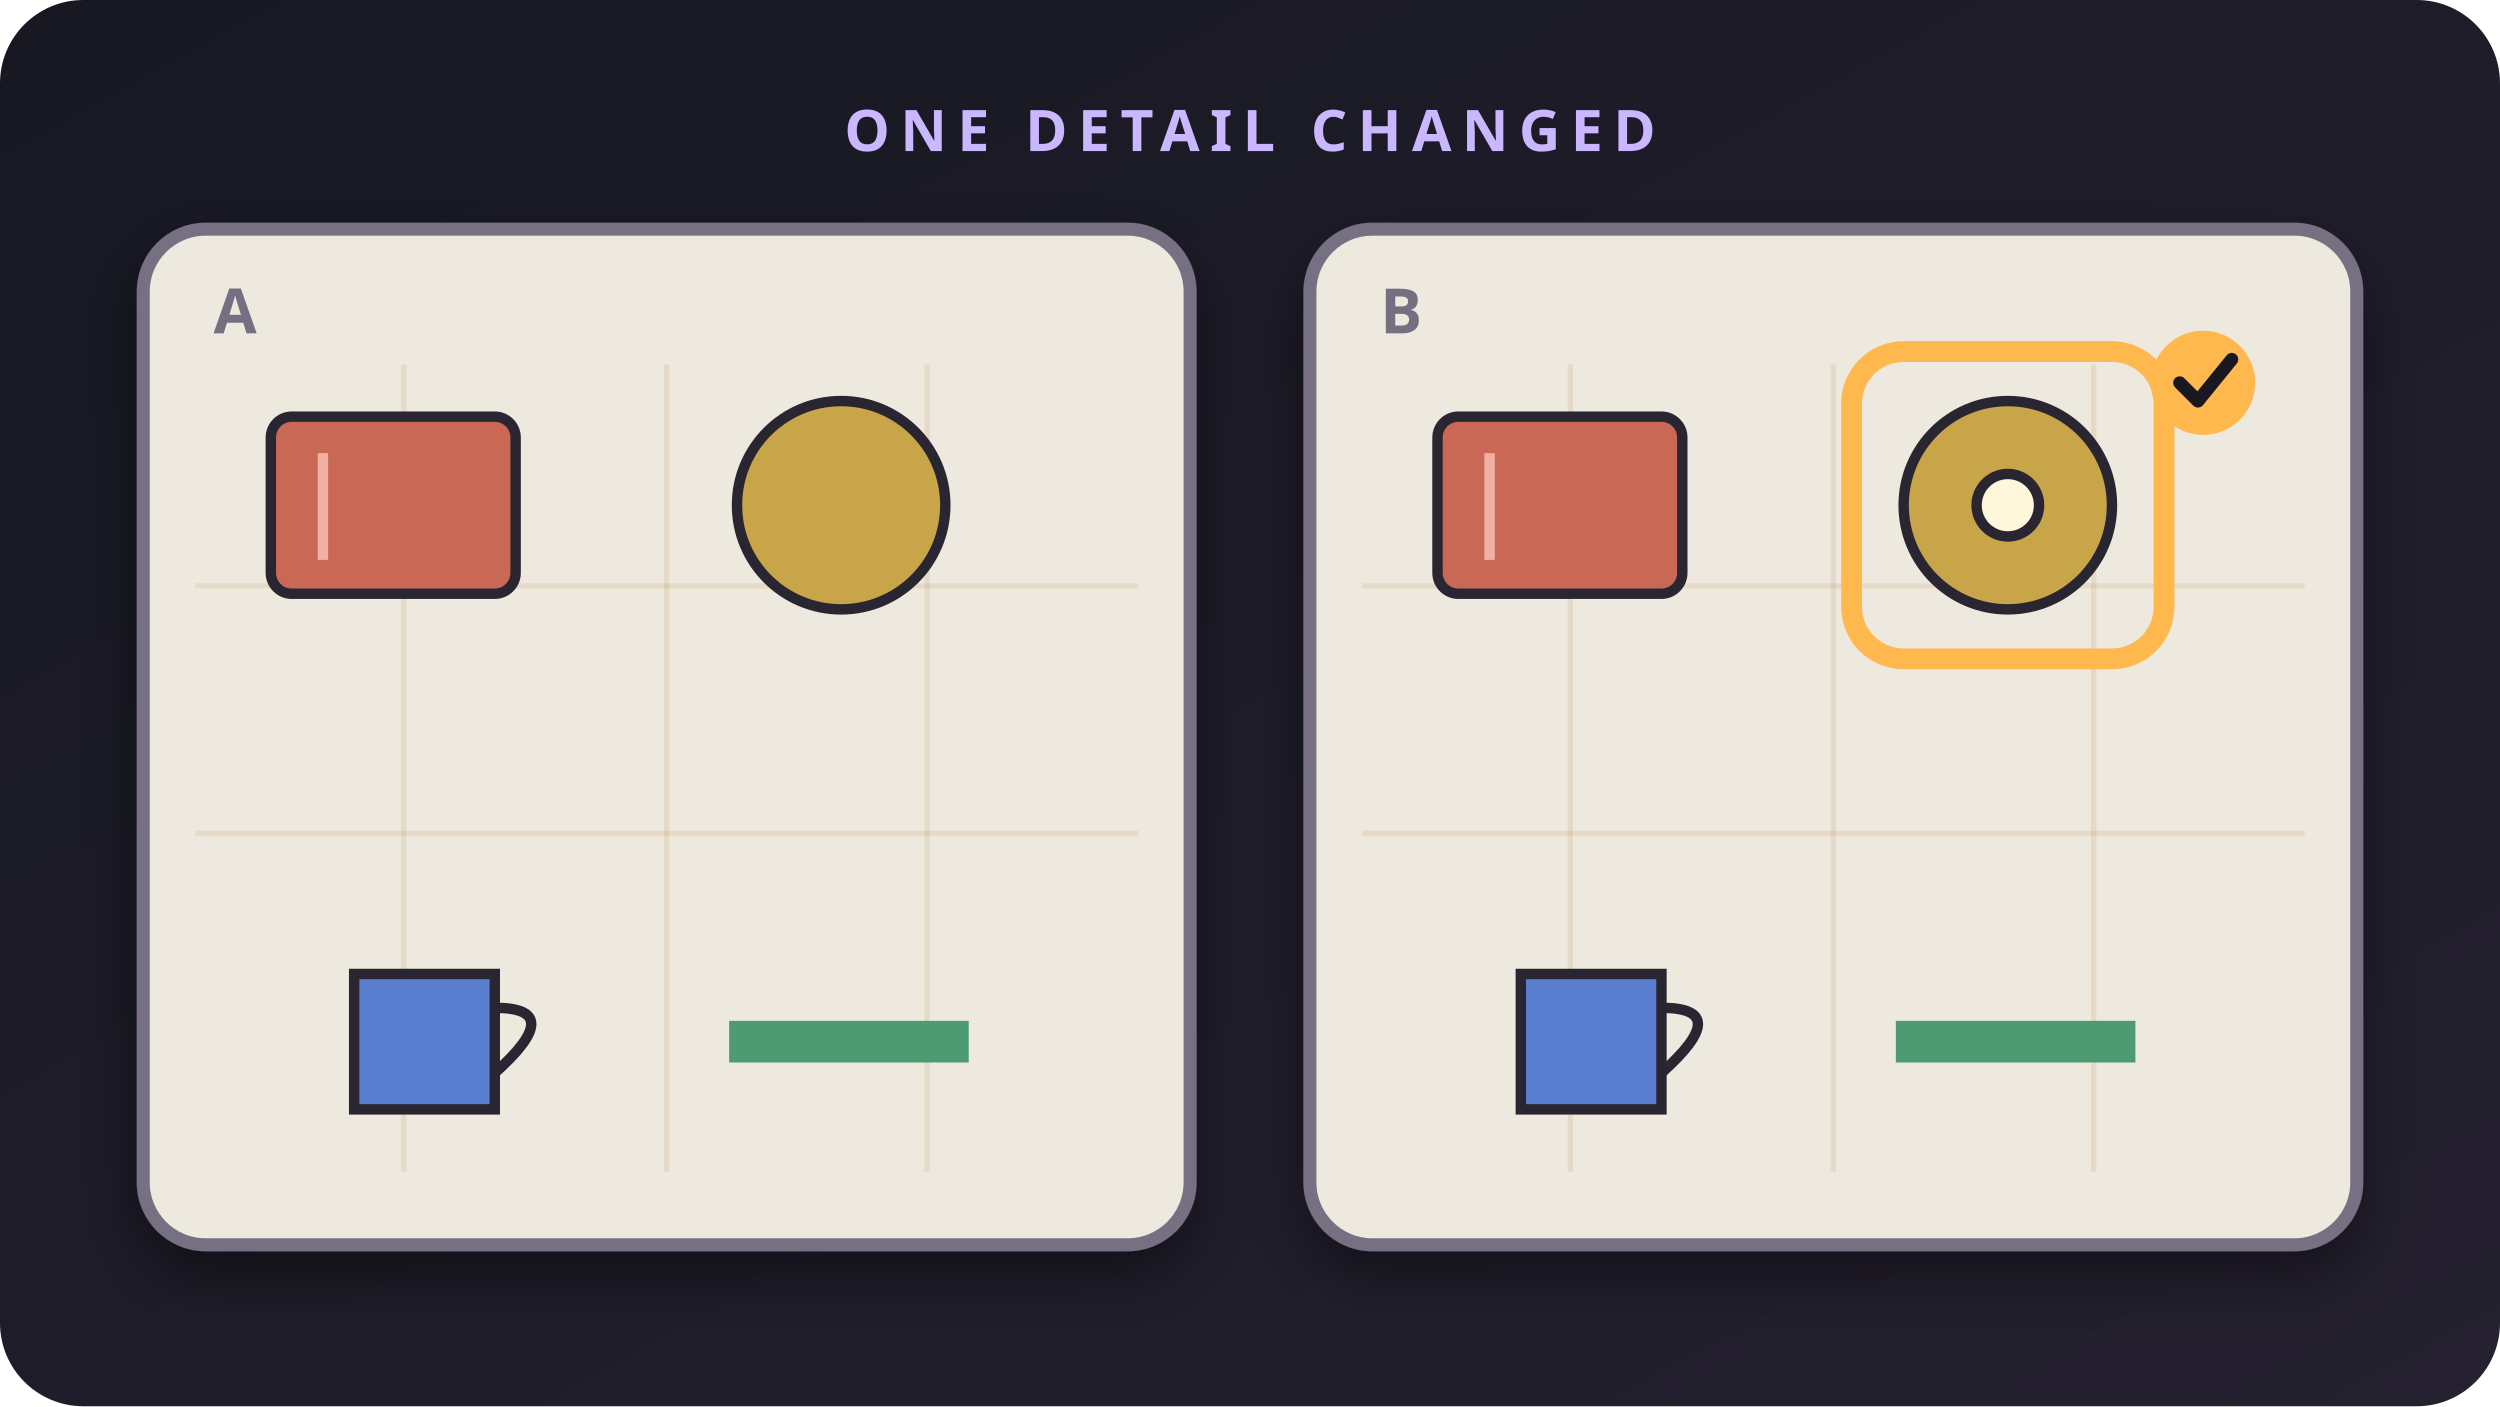
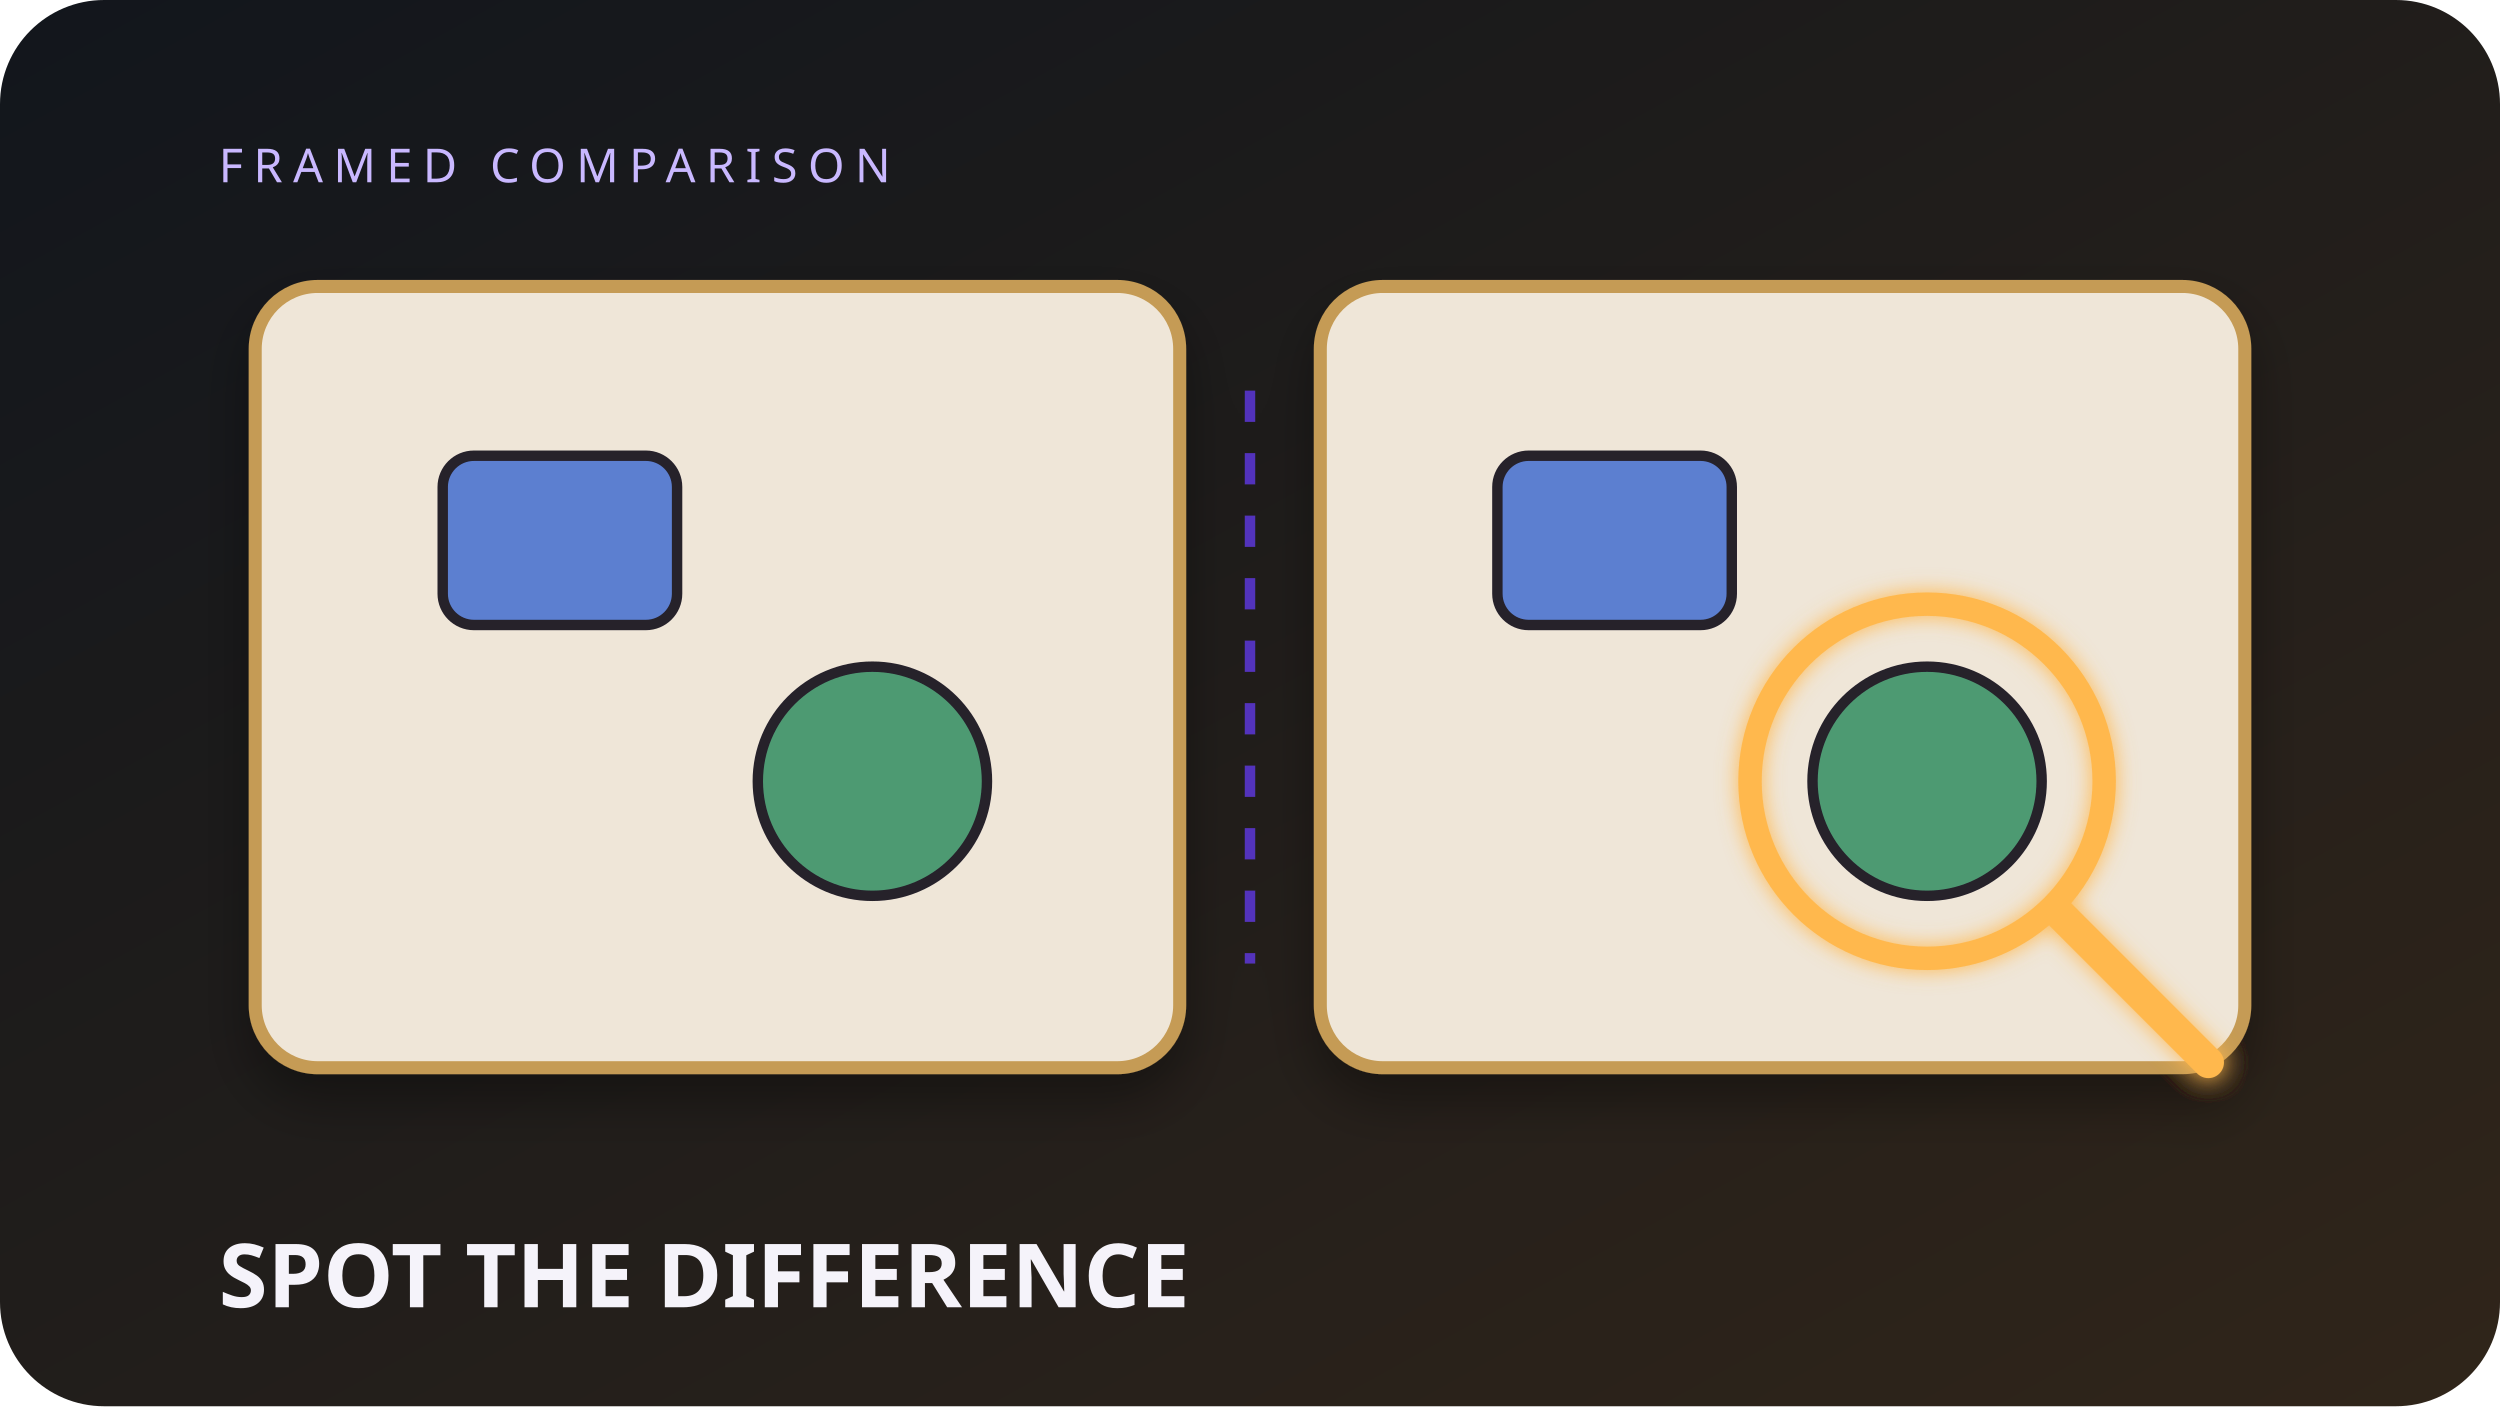
- <svg xmlns="http://www.w3.org/2000/svg" width="960" height="540" viewBox="0 0 960 540">
+ <svg xmlns="http://www.w3.org/2000/svg" viewBox="0 0 960 540">
  <defs>
-     <linearGradient id="bg" x1="0" y1="0" x2="1" y2="1">
-       <stop stop-color="#171822" />
-       <stop offset="1" stop-color="#252130" />
+     <filter id="softShadow" x="-20%" y="-20%" width="140%" height="140%">
+       <feDropShadow dx="0" dy="10" stdDeviation="10" flood-color="#000" flood-opacity="0.35" />
+     </filter>
+     <filter id="glow">
+       <feGaussianBlur stdDeviation="4" result="b" />
+       <feMerge>
+         <feMergeNode in="b" />
+         <feMergeNode in="SourceGraphic" />
+       </feMerge>
+     </filter>
+     <linearGradient id="gold" x1="0" x2="1">
+       <stop offset="0" stop-color="#FFD27A" />
+       <stop offset="1" stop-color="#B98537" />
    </linearGradient>
-     <filter id="shadow">
-       <feDropShadow dx="0" dy="10" stdDeviation="12" flood-color="#090911" flood-opacity=".45" />
-     </filter>
  </defs>
-   <rect width="960" height="540" rx="32" fill="url(#bg)" />
-   <text x="480" y="58" fill="#c9b8ff" font-family="sans-serif" font-size="22" font-weight="700" text-anchor="middle" letter-spacing="4">ONE DETAIL CHANGED</text>
-   <g filter="url(#shadow)">
-     <rect x="55" y="88" width="402" height="390" rx="24" fill="#eee9de" stroke="#766f82" stroke-width="5" />
-     <rect x="503" y="88" width="402" height="390" rx="24" fill="#eee9de" stroke="#766f82" stroke-width="5" />
+   <linearGradient id="bg" x1="0" x2="1" y1="0" y2="1">
+     <stop offset="0" stop-color="#12161C" />
+     <stop offset="1" stop-color="#30251A" />
+   </linearGradient>
+   <rect width="960" height="540" rx="40" fill="url(#bg)" />
+   <g filter="url(#softShadow)">
+     <rect x="98" y="110" width="355" height="300" rx="24" fill="#EFE6D8" stroke="#C59B54" stroke-width="5" />
+     <rect x="507" y="110" width="355" height="300" rx="24" fill="#EFE6D8" stroke="#C59B54" stroke-width="5" />
+     <g fill="#5B7FD0" stroke="#25202B" stroke-width="4">
+       <rect x="170" y="175" width="90" height="65" rx="12" />
+       <rect x="575" y="175" width="90" height="65" rx="12" />
+     </g>
+     <g fill="#4E9A72" stroke="#25202B" stroke-width="4">
+       <circle cx="335" cy="300" r="44" />
+       <circle cx="740" cy="300" r="44" />
+     </g>
+     <g filter="url(#glow)">
+       <circle cx="740" cy="300" r="68" fill="none" stroke="#FFB84D" stroke-width="9" />
+       <path d="M790 350l58 58" stroke="#FFB84D" stroke-width="12" stroke-linecap="round" />
+     </g>
+     <path d="M480 150v220" stroke="#6A3DFF" stroke-width="4" stroke-dasharray="12 12" opacity=".7" />
  </g>
-   <g fill="#766f82" font-family="sans-serif" font-size="24" font-weight="700">
-     <text x="82" y="128">A</text>
-     <text x="530" y="128">B</text>
-   </g>
-   <g stroke="#b99a62" stroke-opacity=".18" stroke-width="2">
-     <path d="M155 140v310M256 140v310M356 140v310M603 140v310M704 140v310M804 140v310" />
-     <path d="M75 225h362M75 320h362M523 225h362M523 320h362" />
-   </g>
-   <g stroke="#292631" stroke-width="4">
-     <rect x="104" y="160" width="94" height="68" rx="8" fill="#c96854" />
-     <line x1="124" y1="174" x2="124" y2="215" stroke="#f0b0a4" />
-     <circle cx="323" cy="194" r="40" fill="#c7a548" />
-     <path d="M136 374h54v52h-54z" fill="#5b7fd0" />
-     <path d="M190 387q28 0 0 25" fill="none" />
-     <path d="M280 400h92" stroke="#4e9a72" stroke-width="16" />
-     <rect x="552" y="160" width="94" height="68" rx="8" fill="#c96854" />
-     <line x1="572" y1="174" x2="572" y2="215" stroke="#f0b0a4" />
-     <circle cx="771" cy="194" r="40" fill="#c7a548" />
-     <circle cx="771" cy="194" r="12" fill="#fff7db" />
-     <path d="M584 374h54v52h-54z" fill="#5b7fd0" />
-     <path d="M638 387q28 0 0 25" fill="none" />
-     <path d="M728 400h92" stroke="#4e9a72" stroke-width="16" />
-   </g>
-   <rect x="711" y="135" width="120" height="118" rx="20" fill="none" stroke="#ffb84d" stroke-width="8" />
-   <circle cx="846" cy="147" r="20" fill="#ffb84d" />
-   <path d="M837 147l7 7 13-16" fill="none" stroke="#191720" stroke-width="5" stroke-linecap="round" stroke-linejoin="round" />
+   <text x="84" y="502" fill="#F5F3FA" font-size="34" font-family="sans-serif" font-weight="700">SPOT THE DIFFERENCE</text>
+   <text x="84" y="70" fill="#C9B8FF" font-size="18" font-family="sans-serif" letter-spacing="4">FRAMED COMPARISON</text>
</svg>
